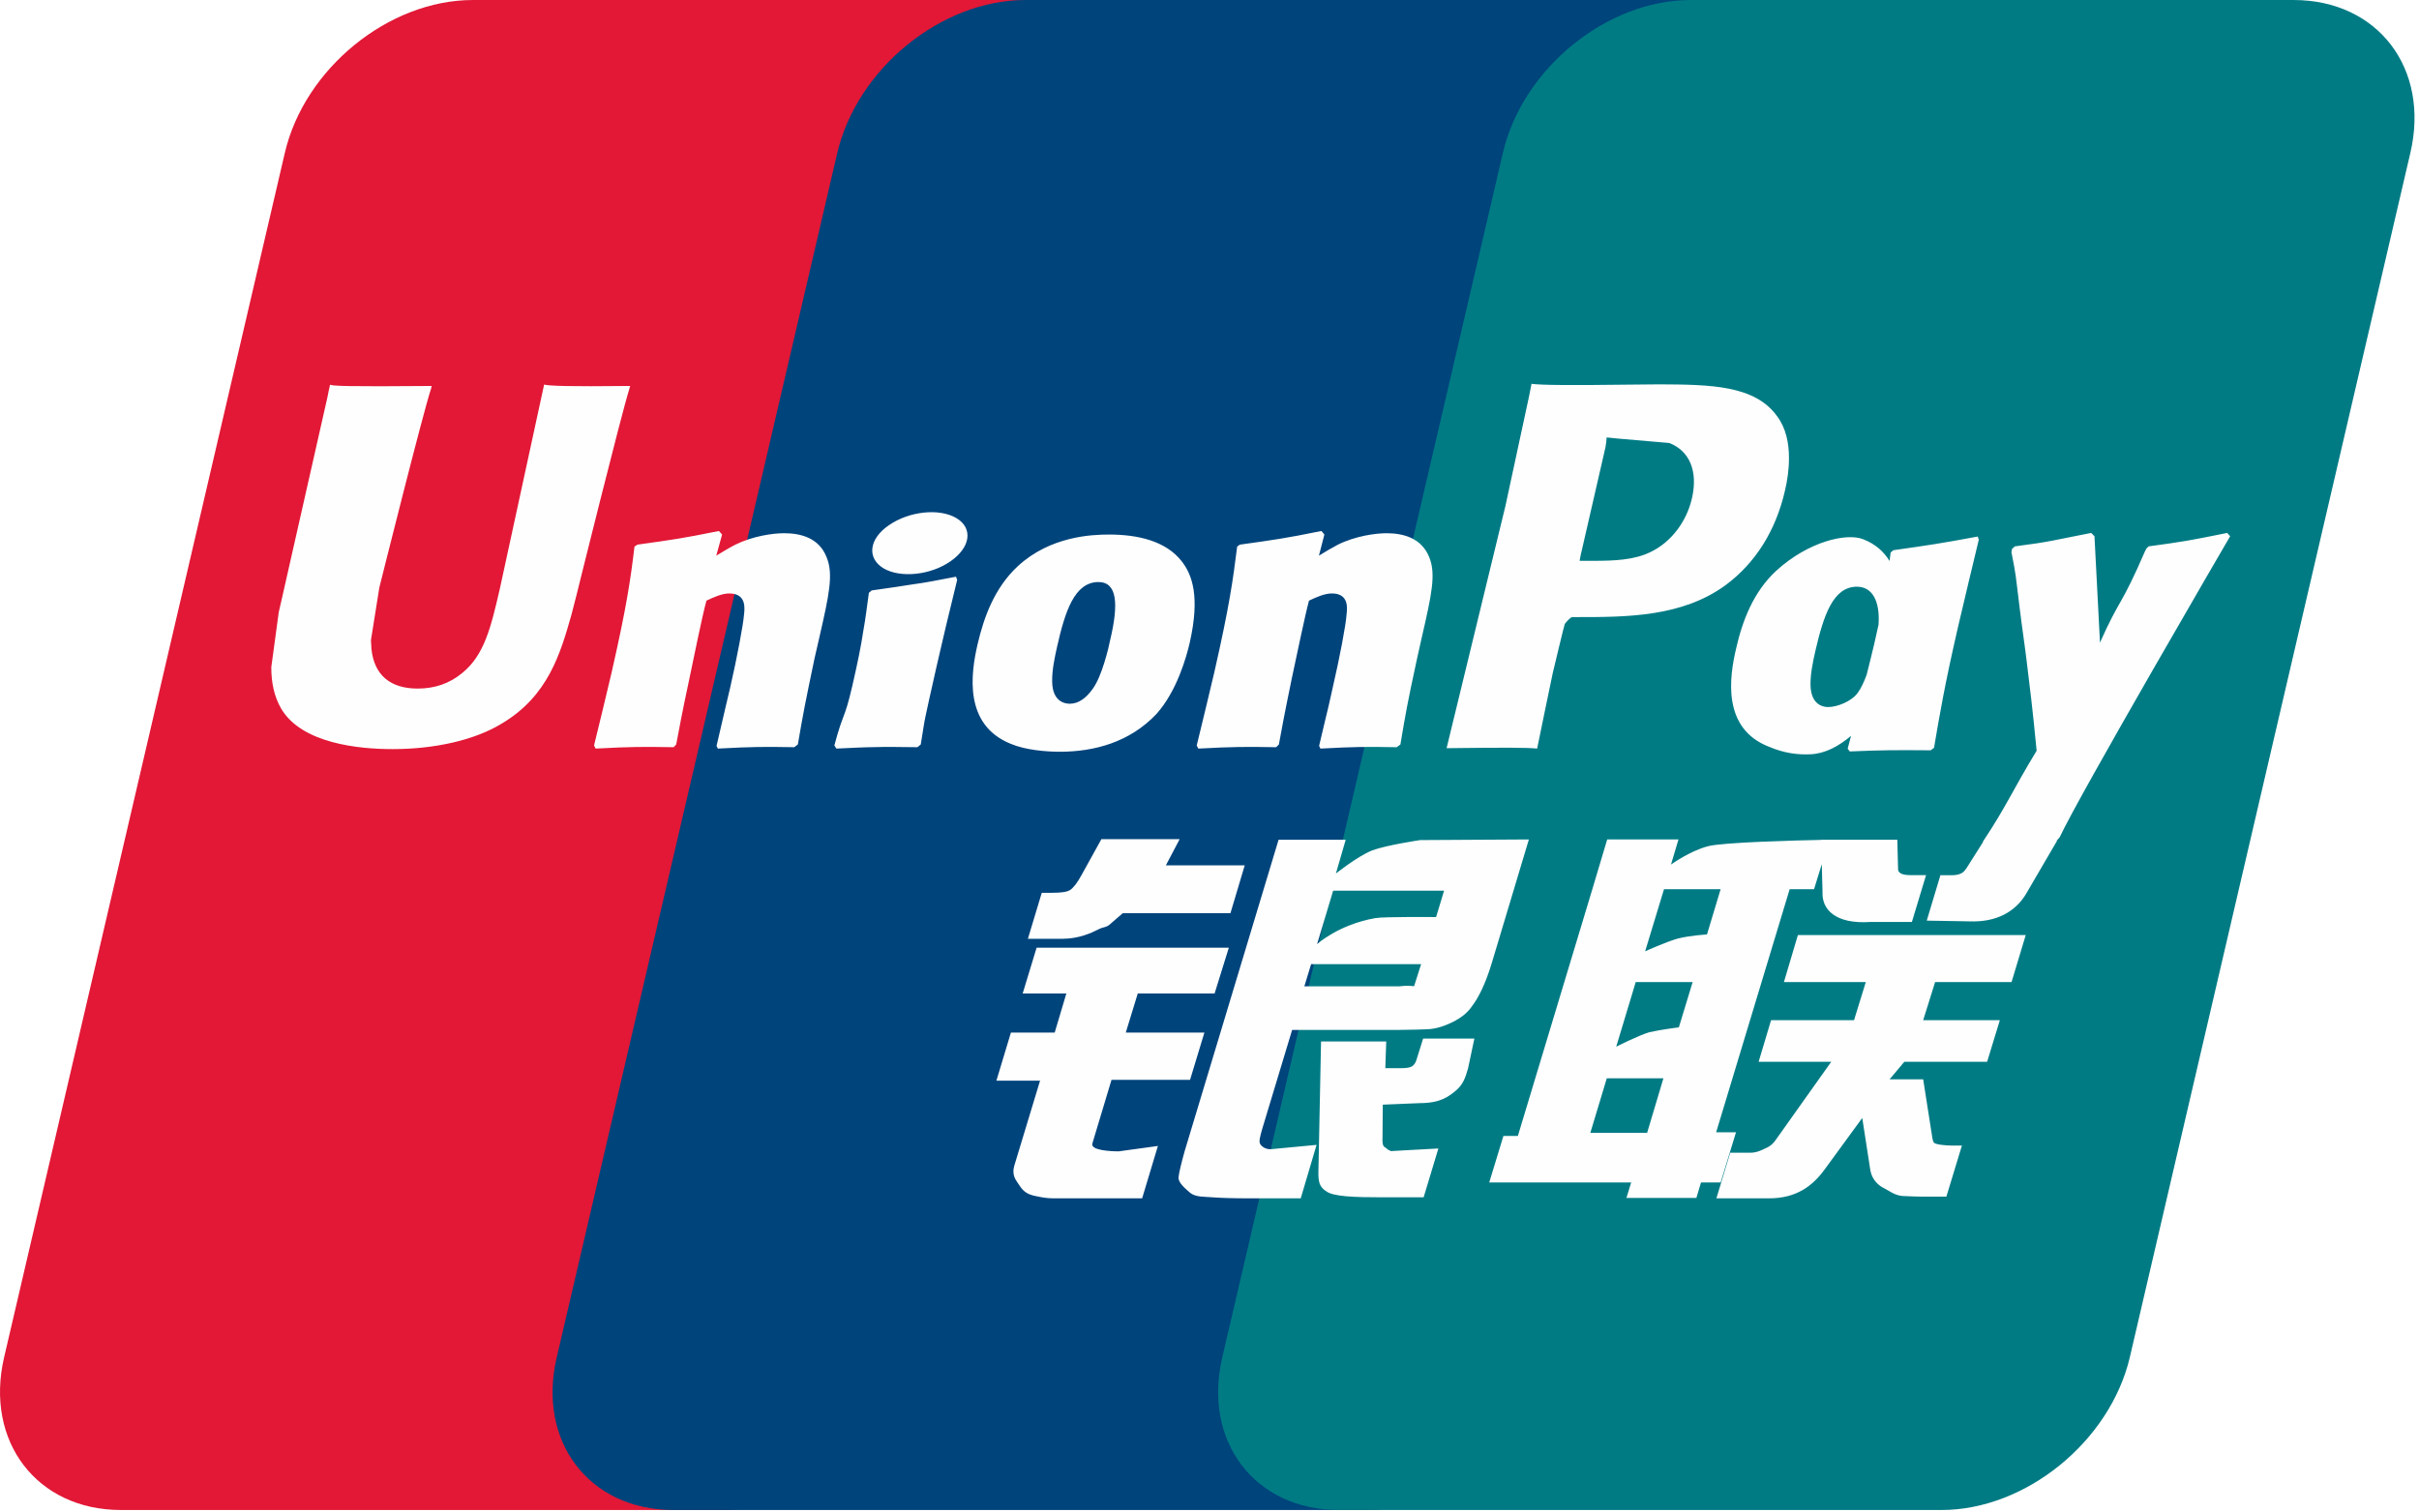
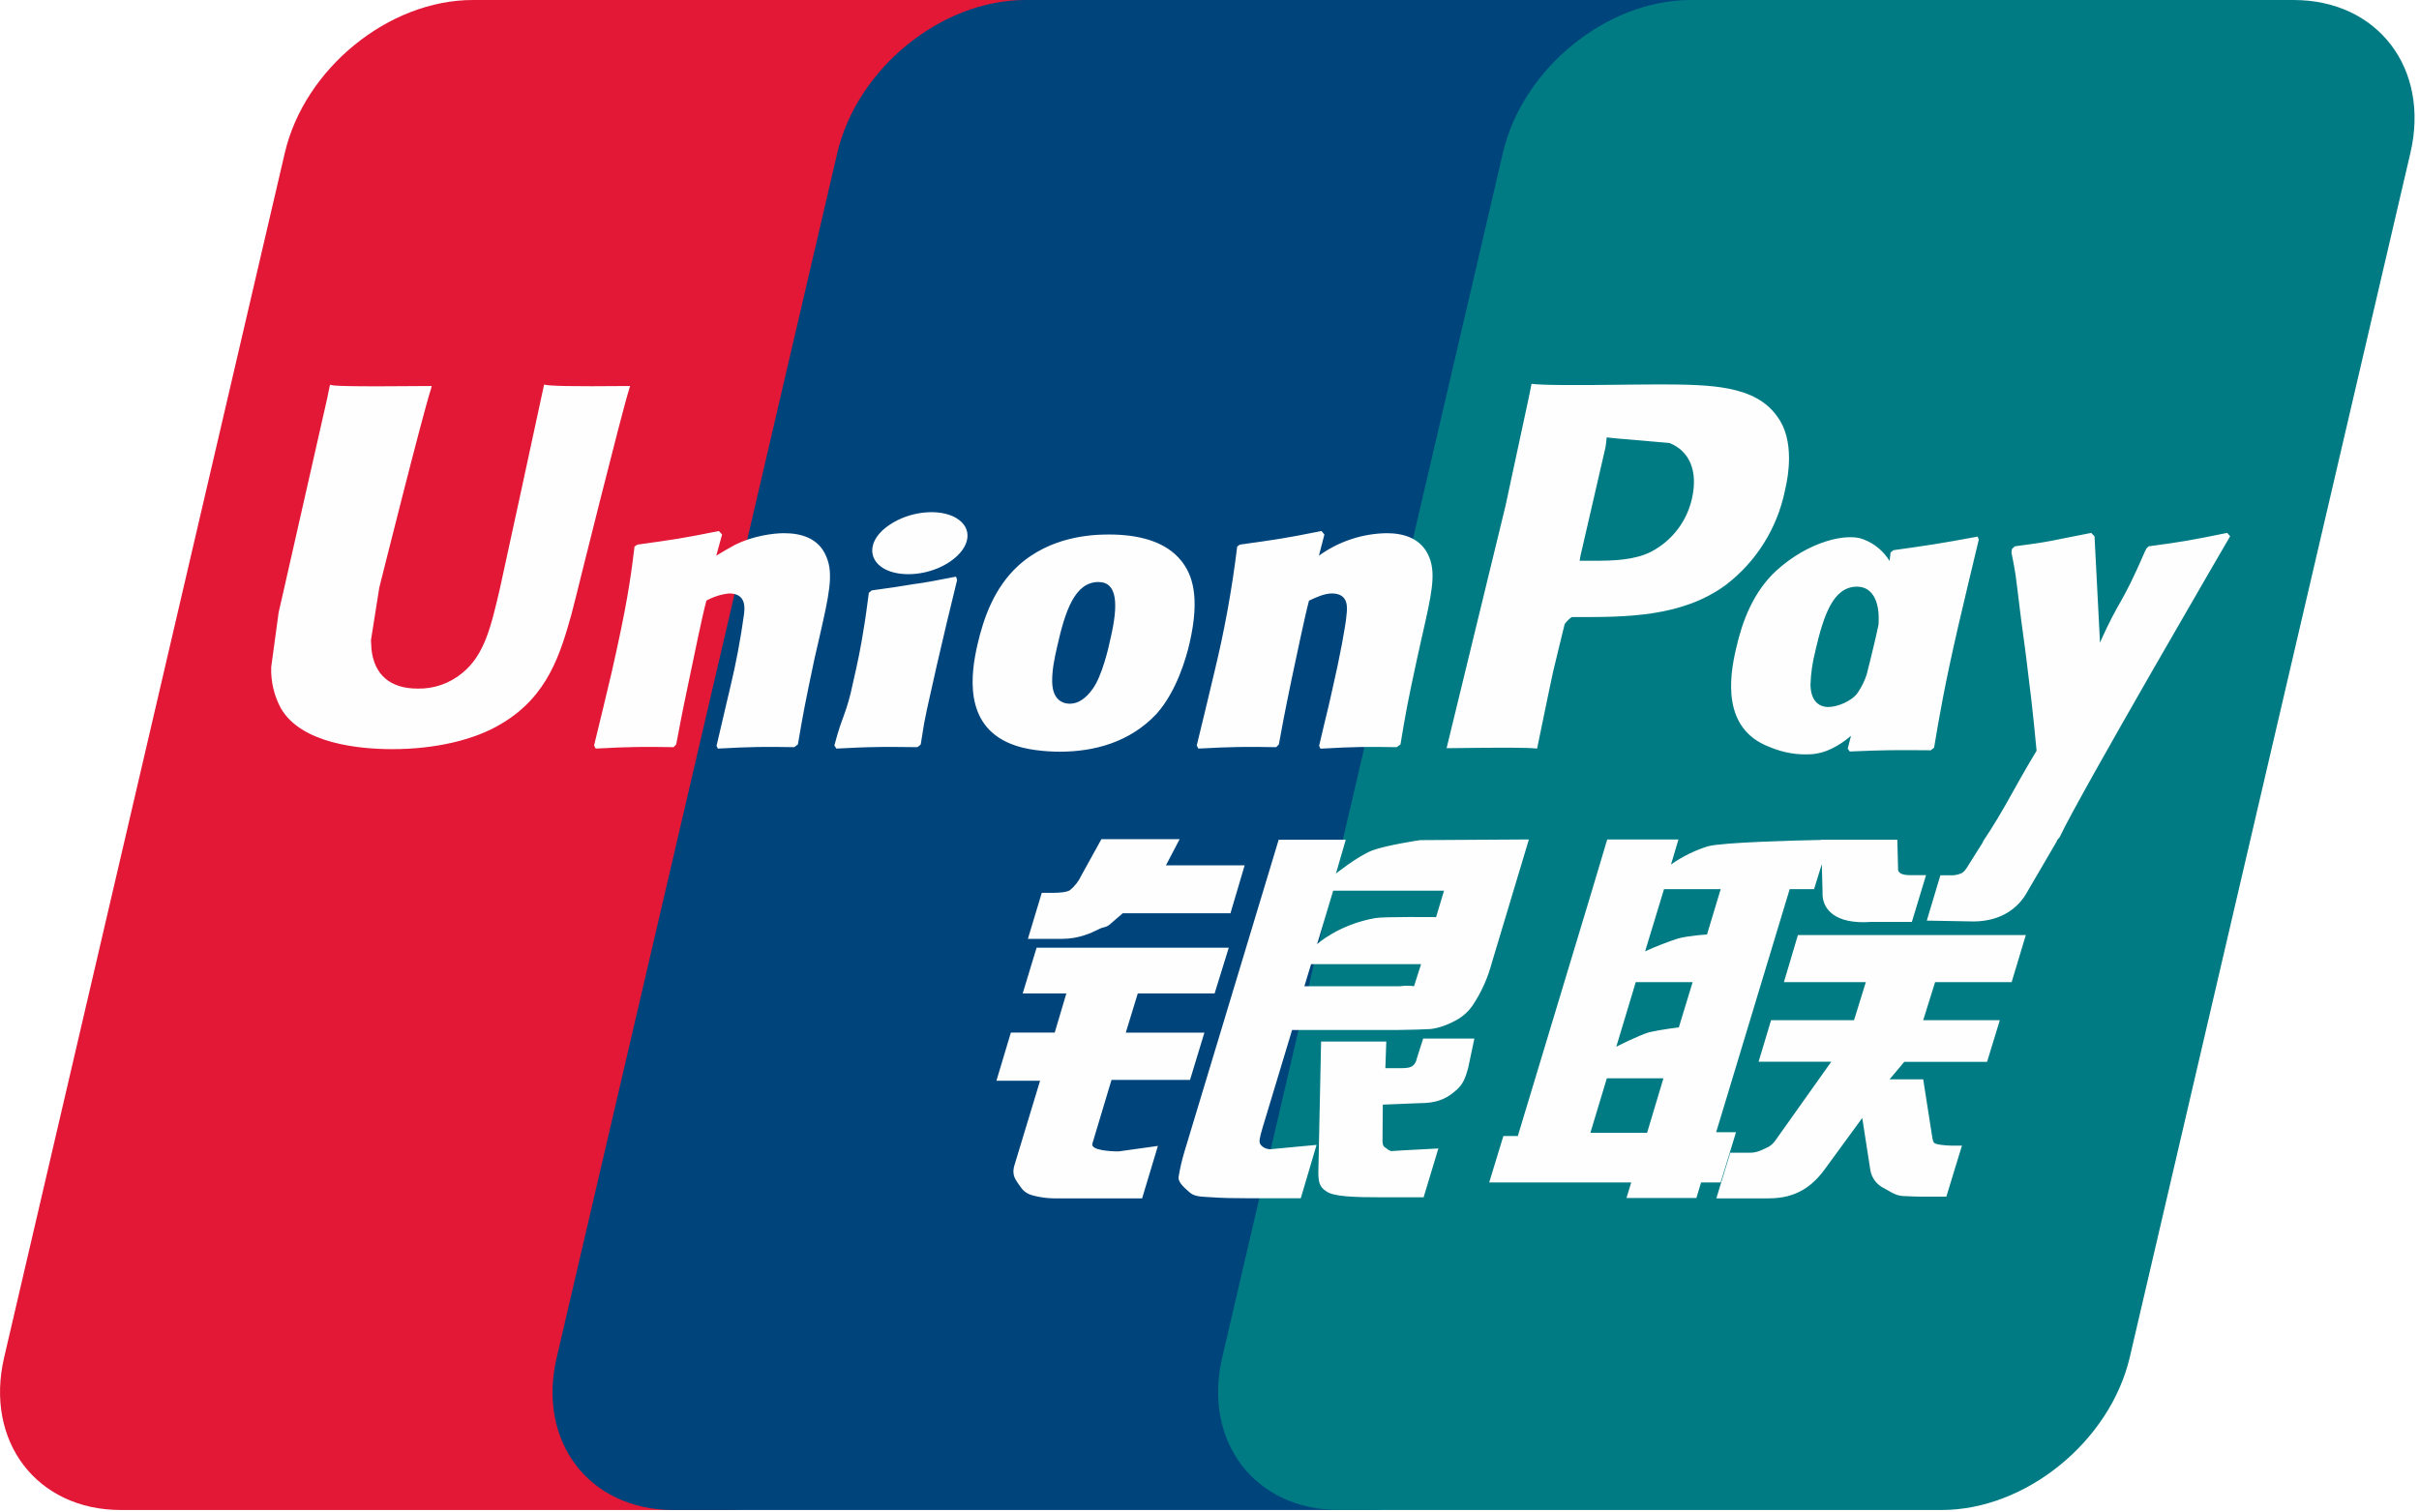
- <svg xmlns="http://www.w3.org/2000/svg" viewBox="0 0 256 160" version="1.1" preserveAspectRatio="xMidYMid meet">
-   <g>
-     <path d="M50.042,0.001 L113.82,0.001 C122.723,0.001 128.26,7.257 126.184,16.19 L96.49,143.675 C94.395,152.577 85.481,159.84 76.572,159.84 L12.799,159.84 C3.909,159.84 -1.641,152.577 0.436,143.675 L30.142,16.19 C32.219,7.257 41.128,0.001 50.042,0.001" fill="#E21836" />
-     <path d="M108.513,0.001 L181.857,0.001 C190.758,0.001 186.745,7.257 184.651,16.19 L154.962,143.675 C152.879,152.577 153.528,159.84 144.608,159.84 L71.265,159.84 C62.345,159.84 56.824,152.577 58.92,143.675 L88.607,16.19 C90.715,7.257 99.606,0.001 108.513,0.001" fill="#00447C" />
-     <path d="M178.948,0.001 L242.726,0.001 C251.642,0.001 257.179,7.257 255.085,16.19 L225.396,143.675 C223.301,152.577 214.381,159.84 205.467,159.84 L141.718,159.84 C132.798,159.84 127.265,152.577 129.355,143.675 L159.048,16.19 C161.125,7.257 170.028,0.001 178.948,0.001" fill="#007B84" />
-     <path d="M66.698,40.856 C60.14,40.923 58.203,40.856 57.584,40.71 C57.346,41.84 52.92,62.256 52.908,62.273 C51.955,66.404 51.262,69.348 48.906,71.249 C47.57,72.354 46.009,72.888 44.199,72.888 C41.291,72.888 39.596,71.443 39.312,68.704 L39.257,67.764 C39.257,67.764 40.143,62.231 40.143,62.2 C40.143,62.2 44.788,43.595 45.62,41.136 C45.664,40.996 45.676,40.923 45.687,40.856 C36.646,40.935 35.043,40.856 34.933,40.71 C34.872,40.911 34.648,42.064 34.648,42.064 L29.905,63.033 L29.498,64.812 L28.71,70.629 C28.71,72.354 29.049,73.763 29.723,74.954 C31.884,78.73 38.048,79.296 41.535,79.296 C46.027,79.296 50.242,78.341 53.09,76.598 C58.033,73.677 59.327,69.112 60.48,65.054 L61.015,62.973 C61.015,62.973 65.8,43.65 66.613,41.136 C66.644,40.996 66.656,40.923 66.698,40.856 Z M82.979,56.444 C81.825,56.444 79.717,56.724 77.824,57.652 C77.137,58.005 76.487,58.412 75.801,58.818 L76.42,56.584 L76.081,56.208 C72.066,57.021 71.167,57.13 67.458,57.652 L67.147,57.859 C66.717,61.43 66.334,64.114 64.738,71.133 C64.13,73.72 63.499,76.332 62.866,78.912 L63.037,79.24 C66.838,79.04 67.991,79.04 71.295,79.094 L71.562,78.803 C71.982,76.653 72.036,76.15 72.966,71.795 C73.403,69.731 74.314,65.195 74.763,63.58 C75.588,63.197 76.403,62.821 77.18,62.821 C79.032,62.821 78.806,64.436 78.735,65.08 C78.655,66.16 77.981,69.689 77.289,72.719 L76.827,74.674 C76.506,76.119 76.153,77.522 75.831,78.954 L75.971,79.24 C79.717,79.04 80.86,79.04 84.059,79.094 L84.435,78.803 C85.014,75.446 85.183,74.547 86.209,69.658 L86.725,67.412 C87.728,63.015 88.232,60.786 87.473,58.97 C86.671,56.935 84.746,56.444 82.979,56.444 Z M101.166,61.047 C99.174,61.43 97.904,61.684 96.642,61.849 C95.391,62.05 94.17,62.232 92.246,62.499 L92.093,62.637 L91.953,62.748 C91.753,64.181 91.613,65.42 91.347,66.877 C91.122,68.383 90.775,70.095 90.211,72.554 C89.774,74.436 89.549,75.092 89.3,75.755 C89.057,76.417 88.79,77.061 88.299,78.912 L88.414,79.083 L88.51,79.24 C90.309,79.155 91.486,79.094 92.695,79.083 C93.903,79.04 95.154,79.083 97.091,79.094 L97.261,78.956 L97.443,78.803 C97.722,77.134 97.764,76.684 97.935,75.87 C98.105,74.996 98.397,73.787 99.114,70.556 C99.453,69.039 99.83,67.526 100.182,65.978 C100.547,64.436 100.929,62.917 101.293,61.4 L101.239,61.217 L101.166,61.047 Z M101.208,54.841 C99.399,53.773 96.223,54.112 94.085,55.587 C91.954,57.033 91.711,59.085 93.515,60.167 C95.293,61.205 98.481,60.896 100.6,59.408 C102.727,57.931 102.993,55.898 101.208,54.841 Z M112.151,79.575 C115.812,79.575 119.565,78.566 122.39,75.572 C124.563,73.144 125.559,69.531 125.905,68.043 C127.028,63.112 126.153,60.81 125.054,59.408 C123.385,57.27 120.434,56.584 117.373,56.584 C115.533,56.584 111.149,56.766 107.724,59.924 C105.265,62.201 104.128,65.292 103.443,68.254 C102.751,71.273 101.955,76.708 106.953,78.731 C108.495,79.393 110.718,79.575 112.151,79.575 Z M111.865,68.48 C112.709,64.746 113.706,61.612 116.249,61.612 C118.242,61.612 118.387,63.944 117.501,67.69 C117.342,68.522 116.615,71.614 115.63,72.931 C114.943,73.902 114.13,74.491 113.232,74.491 C112.964,74.491 111.374,74.491 111.349,72.13 C111.337,70.964 111.575,69.773 111.865,68.48 Z M135.056,79.095 L135.342,78.804 C135.748,76.654 135.815,76.149 136.713,71.796 C137.163,69.731 138.092,65.195 138.529,63.58 C139.356,63.196 140.157,62.82 140.959,62.82 C142.798,62.82 142.574,64.435 142.501,65.079 C142.434,66.161 141.759,69.688 141.055,72.718 L140.618,74.673 C140.284,76.119 139.92,77.521 139.599,78.955 L139.738,79.241 C143.497,79.04 144.596,79.04 147.814,79.095 L148.203,78.804 C148.767,75.444 148.92,74.546 149.977,69.658 L150.48,67.411 C151.488,63.014 151.998,60.787 151.251,58.971 C150.426,56.936 148.489,56.445 146.746,56.445 C145.591,56.445 143.473,56.723 141.59,57.653 C140.917,58.005 140.242,58.411 139.58,58.819 L140.157,56.585 L139.847,56.207 C135.833,57.021 134.916,57.13 131.212,57.653 L130.927,57.859 C130.478,61.43 130.113,64.113 128.516,71.134 C127.908,73.72 127.277,76.332 126.646,78.913 L126.815,79.241 C130.623,79.04 131.759,79.04 135.056,79.095 Z M162.674,79.24 C162.91,78.086 164.314,71.249 164.326,71.249 C164.326,71.249 165.521,66.233 165.595,66.051 C165.595,66.051 165.971,65.529 166.347,65.322 L166.9,65.322 C172.122,65.322 178.019,65.322 182.64,61.922 C185.785,59.59 187.935,56.147 188.894,51.962 C189.143,50.936 189.326,49.716 189.326,48.496 C189.326,46.893 189.005,45.307 188.075,44.068 C185.718,40.771 181.025,40.71 175.607,40.685 C175.59,40.685 172.937,40.71 172.937,40.71 C166.002,40.796 163.221,40.771 162.078,40.631 C161.982,41.136 161.8,42.035 161.8,42.035 C161.8,42.035 159.316,53.548 159.316,53.566 C159.316,53.566 153.371,78.044 153.091,79.198 C159.146,79.125 161.629,79.125 162.674,79.24 Z M167.277,58.788 C167.277,58.788 169.918,47.299 169.905,47.342 L169.991,46.753 L170.028,46.304 L171.084,46.412 C171.084,46.412 176.531,46.88 176.658,46.893 C178.808,47.724 179.694,49.868 179.076,52.666 C178.511,55.224 176.853,57.374 174.721,58.412 C172.966,59.292 170.816,59.365 168.601,59.365 L167.168,59.365 L167.277,58.788 Z M183.721,68.693 C183.023,71.668 182.221,77.103 187.194,79.04 C188.78,79.714 190.201,79.915 191.645,79.842 C193.17,79.76 194.583,78.995 195.892,77.894 C195.774,78.346 195.656,78.799 195.537,79.253 L195.763,79.543 C199.34,79.393 200.45,79.393 204.325,79.422 L204.677,79.155 C205.242,75.828 205.776,72.598 207.246,66.233 C207.963,63.185 208.678,60.166 209.413,57.13 L209.298,56.796 C205.297,57.537 204.227,57.696 200.378,58.241 L200.086,58.479 C200.047,58.789 200.007,59.086 199.969,59.383 C199.371,58.416 198.503,57.59 197.165,57.076 C195.453,56.402 191.433,57.27 187.978,60.416 C185.549,62.663 184.383,65.741 183.721,68.693 Z M192.125,68.875 C192.982,65.207 193.966,62.105 196.515,62.105 C198.127,62.105 198.976,63.592 198.803,66.129 C198.667,66.762 198.519,67.429 198.343,68.183 C198.088,69.273 197.812,70.353 197.543,71.435 C197.269,72.175 196.95,72.873 196.601,73.338 C195.945,74.267 194.384,74.844 193.485,74.844 C193.23,74.844 191.657,74.844 191.603,72.525 C191.59,71.37 191.828,70.18 192.125,68.875 Z M236.011,56.766 L235.702,56.413 C231.742,57.215 231.025,57.343 227.388,57.834 L227.12,58.101 C227.108,58.145 227.097,58.212 227.078,58.272 L227.066,58.212 C224.358,64.46 224.437,63.112 222.233,68.03 C222.22,67.806 222.22,67.667 222.208,67.429 L221.656,56.766 L221.31,56.413 C217.162,57.215 217.064,57.343 213.234,57.834 L212.935,58.101 C212.893,58.229 212.893,58.369 212.868,58.521 L212.893,58.576 C213.372,61.022 213.257,60.477 213.737,64.338 C213.961,66.233 214.26,68.139 214.483,70.011 C214.861,73.143 215.073,74.685 215.534,79.466 C212.948,83.734 212.335,85.35 209.845,89.096 L209.862,89.133 L208.108,91.907 C207.908,92.199 207.726,92.399 207.471,92.485 C207.191,92.623 206.827,92.648 206.322,92.648 L205.35,92.648 L203.906,97.452 L208.861,97.537 C211.769,97.525 213.597,96.165 214.581,94.336 L217.697,88.998 L217.647,88.998 L217.975,88.622 C220.071,84.111 236.011,56.766 236.011,56.766 Z M183.721,119.854 L181.619,119.854 L189.398,94.124 L191.979,94.124 L192.798,91.474 L192.877,94.421 C192.781,96.243 194.214,97.858 197.979,97.591 L202.334,97.591 L203.832,92.637 L202.194,92.637 C201.252,92.637 200.815,92.399 200.869,91.889 L200.79,88.89 L192.727,88.89 L192.727,88.906 C190.12,88.96 182.334,89.156 180.758,89.576 C178.851,90.067 176.841,91.513 176.841,91.513 L177.63,88.859 L170.088,88.859 L168.516,94.124 L160.633,120.247 L159.103,120.247 L157.603,125.166 L172.626,125.166 L172.123,126.806 L179.525,126.806 L180.017,125.166 L182.093,125.166 L183.721,119.854 Z M177.557,99.352 C176.349,99.686 174.102,100.7 174.102,100.7 L176.101,94.124 L182.093,94.124 L180.648,98.915 C180.648,98.915 178.796,99.024 177.557,99.352 Z M177.672,108.746 C177.672,108.746 175.79,108.983 174.551,109.262 C173.33,109.632 171.042,110.798 171.042,110.798 L173.107,103.955 L179.13,103.955 L177.672,108.746 Z M174.314,119.914 L168.303,119.914 L170.046,114.139 L176.038,114.139 L174.314,119.914 Z M188.791,103.955 L197.456,103.955 L196.211,107.988 L187.431,107.988 L186.113,112.396 L193.796,112.396 L187.978,120.587 C187.571,121.189 187.206,121.402 186.8,121.571 C186.393,121.778 185.858,122.021 185.239,122.021 L183.108,122.021 L181.644,126.849 L187.218,126.849 C190.116,126.849 191.827,125.531 193.091,123.801 L197.08,118.341 L197.937,123.885 C198.119,124.923 198.865,125.531 199.37,125.767 C199.928,126.047 200.505,126.527 201.32,126.599 C202.193,126.636 202.824,126.666 203.244,126.666 L205.983,126.666 L207.628,121.262 L206.547,121.262 C205.927,121.262 204.859,121.158 204.677,120.964 C204.495,120.727 204.495,120.364 204.398,119.81 L203.529,114.254 L199.97,114.254 L201.531,112.396 L210.294,112.396 L211.642,107.988 L203.529,107.988 L204.792,103.955 L212.881,103.955 L214.381,98.982 L190.267,98.982 L188.791,103.955 Z M115.606,121.037 L117.628,114.309 L125.941,114.309 L127.459,109.305 L119.139,109.305 L120.409,105.164 L128.54,105.164 L130.046,100.318 L109.703,100.318 L108.228,105.164 L112.85,105.164 L111.617,109.305 L106.983,109.305 L105.447,114.395 L110.067,114.395 L107.371,123.296 C107.008,124.474 107.542,124.923 107.881,125.471 C108.228,126.004 108.579,126.357 109.369,126.557 C110.184,126.739 110.742,126.848 111.5,126.848 L120.871,126.848 L122.541,121.304 L118.387,121.875 C117.585,121.875 115.363,121.779 115.606,121.037 Z M116.559,88.829 L114.453,92.636 C114.002,93.467 113.596,93.984 113.231,94.221 C112.909,94.422 112.272,94.506 111.348,94.506 L110.249,94.506 L108.78,99.376 L112.43,99.376 C114.186,99.376 115.533,98.733 116.177,98.411 C116.869,98.041 117.051,98.252 117.585,97.736 L118.818,96.668 L130.216,96.668 L131.729,91.597 L123.385,91.597 L124.842,88.829 L116.559,88.829 Z M133.386,121.135 C133.192,120.855 133.332,120.362 133.629,119.336 L136.744,109.025 L147.827,109.025 C149.442,109.002 150.608,108.983 151.366,108.929 C152.181,108.843 153.067,108.552 154.032,108.03 C155.029,107.483 155.539,106.906 155.969,106.244 C156.45,105.583 157.221,104.137 157.883,101.908 L161.799,88.859 L150.298,88.926 C150.298,88.926 146.757,89.448 145.198,90.025 C143.625,90.669 141.377,92.466 141.377,92.466 L142.415,88.889 L135.311,88.889 L125.365,121.875 C125.012,123.156 124.776,124.085 124.721,124.644 C124.703,125.245 125.48,125.841 125.984,126.29 C126.579,126.739 127.459,126.666 128.303,126.739 C129.191,126.806 130.453,126.848 132.196,126.848 L137.655,126.848 L139.331,121.189 L134.444,121.651 C133.921,121.651 133.543,121.371 133.386,121.135 Z M138.754,102.061 L150.395,102.061 L149.655,104.38 C149.551,104.434 149.302,104.265 148.117,104.405 L138.038,104.405 L138.754,102.061 Z M141.086,94.282 L152.825,94.282 L151.98,97.075 C151.98,97.075 146.448,97.021 145.562,97.184 C141.663,97.859 139.385,99.942 139.385,99.942 L141.086,94.282 Z M149.915,112.147 C149.819,112.494 149.667,112.705 149.454,112.864 C149.217,113.016 148.835,113.07 148.264,113.07 L146.606,113.07 L146.704,110.246 L139.805,110.246 L139.525,124.055 C139.514,125.051 139.61,125.628 140.339,126.09 C141.068,126.666 143.315,126.74 146.338,126.74 L150.662,126.74 L152.222,121.571 L148.459,121.777 L147.207,121.85 C147.036,121.777 146.873,121.711 146.691,121.529 C146.533,121.372 146.265,121.468 146.309,120.472 L146.338,116.932 L150.285,116.769 C152.417,116.769 153.328,116.075 154.105,115.415 C154.846,114.782 155.089,114.054 155.369,113.07 L156.031,109.936 L150.607,109.936 L149.915,112.147 Z" fill="#FEFEFE" />
-   </g>
+ <svg xmlns="http://www.w3.org/2000/svg" viewBox="0 0 256 160">
+   <path d="M50.04 0h63.78c8.9 0 14.44 7.26 12.36 16.19L96.5 143.68c-2.1 8.9-11 16.16-19.92 16.16H12.8c-8.9 0-14.44-7.26-12.36-16.16l29.7-127.49C32.22 7.26 41.13 0 50.04 0" fill="#E21836" />
+   <path d="M108.51 0h73.35c8.9 0 4.88 7.26 2.8 16.19l-29.7 127.49c-2.08 8.9-1.43 16.16-10.35 16.16H71.26c-8.92 0-14.44-7.26-12.34-16.16L88.61 16.19C90.7 7.26 99.6 0 108.5 0" fill="#00447C" />
+   <path d="M178.95 0h63.78c8.91 0 14.45 7.26 12.36 16.19l-29.7 127.49c-2.09 8.9-11 16.16-19.92 16.16h-63.75c-8.92 0-14.45-7.26-12.37-16.16l29.7-127.49C161.12 7.26 170.03 0 178.95 0" fill="#007B84" />
+   <path d="M66.7 40.86c-6.56.06-8.5 0-9.12-.15-.23 1.13-4.66 21.55-4.67 21.56-.96 4.13-1.65 7.08-4 8.98a7.13 7.13 0 01-4.71 1.64c-2.9 0-4.6-1.45-4.89-4.19l-.05-.94.88-5.56s4.65-18.6 5.48-21.06l.07-.28c-9.04.08-10.65 0-10.76-.15-.06.2-.28 1.35-.28 1.35L29.9 63.03l-.41 1.78-.79 5.82a8.6 8.6 0 001.01 4.32c2.16 3.78 8.33 4.35 11.81 4.35 4.5 0 8.71-.96 11.56-2.7 4.94-2.92 6.24-7.49 7.39-11.55l.53-2.08s4.79-19.32 5.6-21.83a.83.83 0 01.09-.28zm16.28 15.58c-1.15 0-3.26.28-5.16 1.21-.68.36-1.33.76-2.02 1.17l.62-2.24-.34-.37c-4.01.81-4.91.92-8.62 1.44l-.31.2c-.43 3.58-.82 6.26-2.41 13.28-.61 2.59-1.24 5.2-1.87 7.78l.17.33c3.8-.2 4.95-.2 8.25-.15l.27-.29c.42-2.15.48-2.65 1.4-7 .44-2.07 1.35-6.6 1.8-8.22a6.16 6.16 0 012.42-.76c1.85 0 1.63 1.62 1.55 2.26a78.7 78.7 0 01-1.44 7.64l-.46 1.95c-.32 1.45-.68 2.85-1 4.28l.14.29c3.75-.2 4.89-.2 8.09-.15l.38-.29c.57-3.35.74-4.25 1.77-9.14l.52-2.25c1-4.4 1.5-6.62.74-8.44-.8-2.03-2.72-2.53-4.5-2.53zm18.19 4.6c-2 .39-3.27.64-4.53.8-1.25.21-2.47.4-4.4.66l-.15.14-.14.1c-.2 1.44-.34 2.68-.6 4.14-.23 1.5-.57 3.21-1.14 5.67a22.3 22.3 0 01-.91 3.2c-.24.67-.51 1.31-1 3.16l.11.17.1.16c1.8-.09 2.98-.15 4.18-.16 1.21-.04 2.46 0 4.4.01l.17-.13.18-.16c.28-1.67.32-2.12.5-2.93.16-.87.46-2.08 1.17-5.31.34-1.52.72-3.03 1.07-4.58l1.11-4.58-.05-.18-.07-.17zm.04-6.2c-1.81-1.07-4.99-.73-7.12.75-2.14 1.44-2.38 3.5-.58 4.58 1.78 1.04 4.97.73 7.09-.76 2.13-1.48 2.4-3.51.6-4.57zm10.94 24.73c3.66 0 7.42-1 10.24-4 2.17-2.43 3.17-6.04 3.51-7.53 1.13-4.93.25-7.23-.85-8.63-1.67-2.14-4.62-2.83-7.68-2.83-1.84 0-6.22.19-9.65 3.34-2.46 2.28-3.6 5.37-4.28 8.33-.69 3.02-1.48 8.46 3.51 10.48 1.55.66 3.77.84 5.2.84zm-.28-11.09c.84-3.73 1.84-6.87 4.38-6.87 2 0 2.14 2.33 1.25 6.08-.16.83-.89 3.92-1.87 5.24-.69.97-1.5 1.56-2.4 1.56-.27 0-1.86 0-1.88-2.36-.01-1.17.22-2.36.52-3.65zm23.19 10.61l.28-.29c.4-2.15.47-2.65 1.37-7 .45-2.07 1.38-6.6 1.82-8.22.83-.38 1.63-.76 2.43-.76 1.84 0 1.61 1.62 1.54 2.26-.07 1.08-.74 4.6-1.44 7.64l-.44 1.95c-.34 1.45-.7 2.85-1.02 4.28l.14.3c3.76-.21 4.86-.21 8.07-.16l.4-.29c.56-3.36.71-4.25 1.77-9.14l.5-2.25c1-4.4 1.52-6.62.77-8.44-.82-2.03-2.76-2.53-4.5-2.53a12.58 12.58 0 00-7.17 2.38l.58-2.24-.31-.37c-4.02.81-4.93.92-8.64 1.44l-.28.2a113.8 113.8 0 01-2.41 13.28c-.61 2.59-1.24 5.2-1.87 7.78l.17.33c3.8-.2 4.94-.2 8.24-.15zm27.61.15c.24-1.15 1.64-8 1.66-8 0 0 1.2-5 1.26-5.19 0 0 .38-.52.76-.73h.55c5.22 0 11.12 0 15.74-3.4a16.78 16.78 0 006.25-9.96c.25-1.02.44-2.24.44-3.46 0-1.6-.33-3.2-1.26-4.43-2.35-3.3-7.04-3.36-12.46-3.38l-2.67.02c-6.94.09-9.72.06-10.86-.08l-.28 1.4-2.48 11.54-6.23 25.63c6.06-.08 8.54-.08 9.58.04zm4.6-20.45l2.64-11.45.08-.59.04-.45 1.05.11 5.58.48c2.15.83 3.03 2.98 2.42 5.78a8.4 8.4 0 01-4.36 5.74c-1.75.88-3.9.95-6.12.95h-1.43l.1-.57zm16.45 9.9c-.7 2.98-1.5 8.41 3.47 10.35 1.59.67 3.01.88 4.45.8 1.53-.08 2.94-.85 4.25-1.95l-.35 1.36.22.3c3.58-.16 4.69-.16 8.57-.13l.35-.27c.56-3.32 1.1-6.55 2.57-12.92.71-3.05 1.43-6.06 2.16-9.1l-.11-.33c-4 .74-5.07.9-8.92 1.44l-.3.24-.11.9a5.5 5.5 0 00-2.8-2.3c-1.72-.68-5.74.19-9.2 3.34-2.42 2.24-3.59 5.32-4.25 8.27zm8.4.18c.86-3.66 1.85-6.77 4.4-6.77 1.6 0 2.46 1.5 2.28 4.03-.13.63-.28 1.3-.46 2.05-.25 1.1-.53 2.17-.8 3.25a7.64 7.64 0 01-.94 1.9c-.66.94-2.22 1.51-3.11 1.51-.26 0-1.83 0-1.89-2.32a16 16 0 01.53-3.65zm43.9-12.1l-.32-.36c-3.96.8-4.67.93-8.31 1.42l-.27.27-.04.17-.01-.06c-2.71 6.25-2.63 4.9-4.84 9.82l-.02-.6-.55-10.66-.35-.36c-4.15.8-4.25.93-8.08 1.42l-.3.27c-.04.13-.04.27-.06.42l.02.06c.48 2.44.37 1.9.85 5.76.22 1.9.52 3.8.74 5.67.38 3.13.6 4.68 1.05 9.46-2.58 4.26-3.2 5.88-5.69 9.63l.02.03-1.75 2.78c-.2.29-.38.49-.64.57a2.6 2.6 0 01-1.15.17h-.97l-1.44 4.8 4.95.09c2.9-.02 4.74-1.38 5.72-3.2L217.7 89h-.05l.32-.38c2.1-4.5 18.04-31.85 18.04-31.85zm-52.3 63.08h-2.1l7.78-25.73h2.58l.82-2.65.08 2.95c-.1 1.82 1.33 3.44 5.1 3.17h4.35l1.5-4.95h-1.64c-.94 0-1.38-.24-1.32-.75l-.08-3h-8.06v.02c-2.61.05-10.4.25-11.97.67a14.1 14.1 0 00-3.92 1.93l.79-2.65h-7.54l-1.57 5.26-7.89 26.13h-1.53l-1.5 4.92h15.03l-.5 1.64h7.4l.49-1.64h2.07l1.63-5.32zm-6.16-20.5a35 35 0 00-3.46 1.35l2-6.58h6l-1.45 4.8s-1.85.1-3.1.43zm.11 9.4s-1.88.23-3.12.51c-1.22.37-3.5 1.54-3.5 1.54l2.06-6.84h6.02l-1.46 4.79zm-3.36 11.16h-6l1.74-5.77h5.99l-1.73 5.77zm14.48-15.95h8.67l-1.25 4.03h-8.78l-1.32 4.4h7.69l-5.82 8.2c-.4.6-.77.81-1.18.98-.4.2-.94.45-1.56.45h-2.13l-1.47 4.83h5.58c2.9 0 4.6-1.32 5.87-3.05l3.99-5.46.86 5.54a2.6 2.6 0 001.43 1.89c.56.28 1.13.76 1.95.83.87.04 1.5.07 1.92.07h2.74l1.65-5.4h-1.08c-.62 0-1.7-.11-1.87-.3-.18-.24-.18-.6-.28-1.16l-.87-5.56h-3.56l1.56-1.85h8.76l1.35-4.41h-8.11l1.26-4.03h8.1l1.5-4.98h-24.12l-1.48 4.98zm-73.18 17.08l2.02-6.73h8.31l1.52-5h-8.32l1.27-4.15h8.13l1.5-4.84H109.7l-1.47 4.84h4.62l-1.23 4.14h-4.64l-1.53 5.1h4.62l-2.7 8.9c-.36 1.17.17 1.62.51 2.17.35.53.7.89 1.49 1.09a9 9 0 002.13.29h9.37l1.67-5.55-4.15.58c-.8 0-3.03-.1-2.78-.84zm.95-32.21l-2.1 3.8a4.42 4.42 0 01-1.23 1.6c-.32.2-.96.28-1.88.28h-1.1l-1.47 4.87h3.65c1.76 0 3.1-.65 3.75-.97.69-.37.87-.16 1.4-.67l1.24-1.07h11.4l1.5-5.07h-8.33l1.45-2.77h-8.28zm16.83 32.3c-.2-.27-.06-.77.24-1.8l3.11-10.3h11.09c1.61-.03 2.78-.05 3.54-.1.81-.09 1.7-.38 2.66-.9a5 5 0 001.94-1.79 15.1 15.1 0 001.91-4.33l3.92-13.05-11.5.07s-3.54.52-5.1 1.1c-1.58.64-3.82 2.44-3.82 2.44l1.04-3.58h-7.1l-9.96 32.98a20.34 20.34 0 00-.64 2.77c-.02.6.76 1.2 1.26 1.65.6.45 1.48.38 2.32.45.9.07 2.15.1 3.9.1h5.46l1.67-5.65-4.89.46c-.52 0-.9-.28-1.05-.52zm5.36-19.07h11.64l-.74 2.32c-.1.05-.35-.12-1.53.02h-10.08l.71-2.34zm2.34-7.78h11.73l-.84 2.8s-5.53-.06-6.42.1c-3.9.68-6.17 2.76-6.17 2.76l1.7-5.66zm8.83 17.87c-.1.34-.25.56-.47.71-.23.16-.62.21-1.19.21h-1.65l.1-2.82h-6.9l-.29 13.8c0 1 .09 1.58.82 2.04.73.58 2.97.65 6 .65h4.32l1.56-5.17-3.76.2-1.25.08c-.17-.07-.34-.14-.52-.32-.16-.16-.42-.06-.38-1.06l.03-3.54 3.95-.16c2.13 0 3.04-.7 3.81-1.36.75-.63.99-1.36 1.27-2.34l.66-3.13h-5.42l-.7 2.2z" fill="#FEFEFE" />
</svg>
